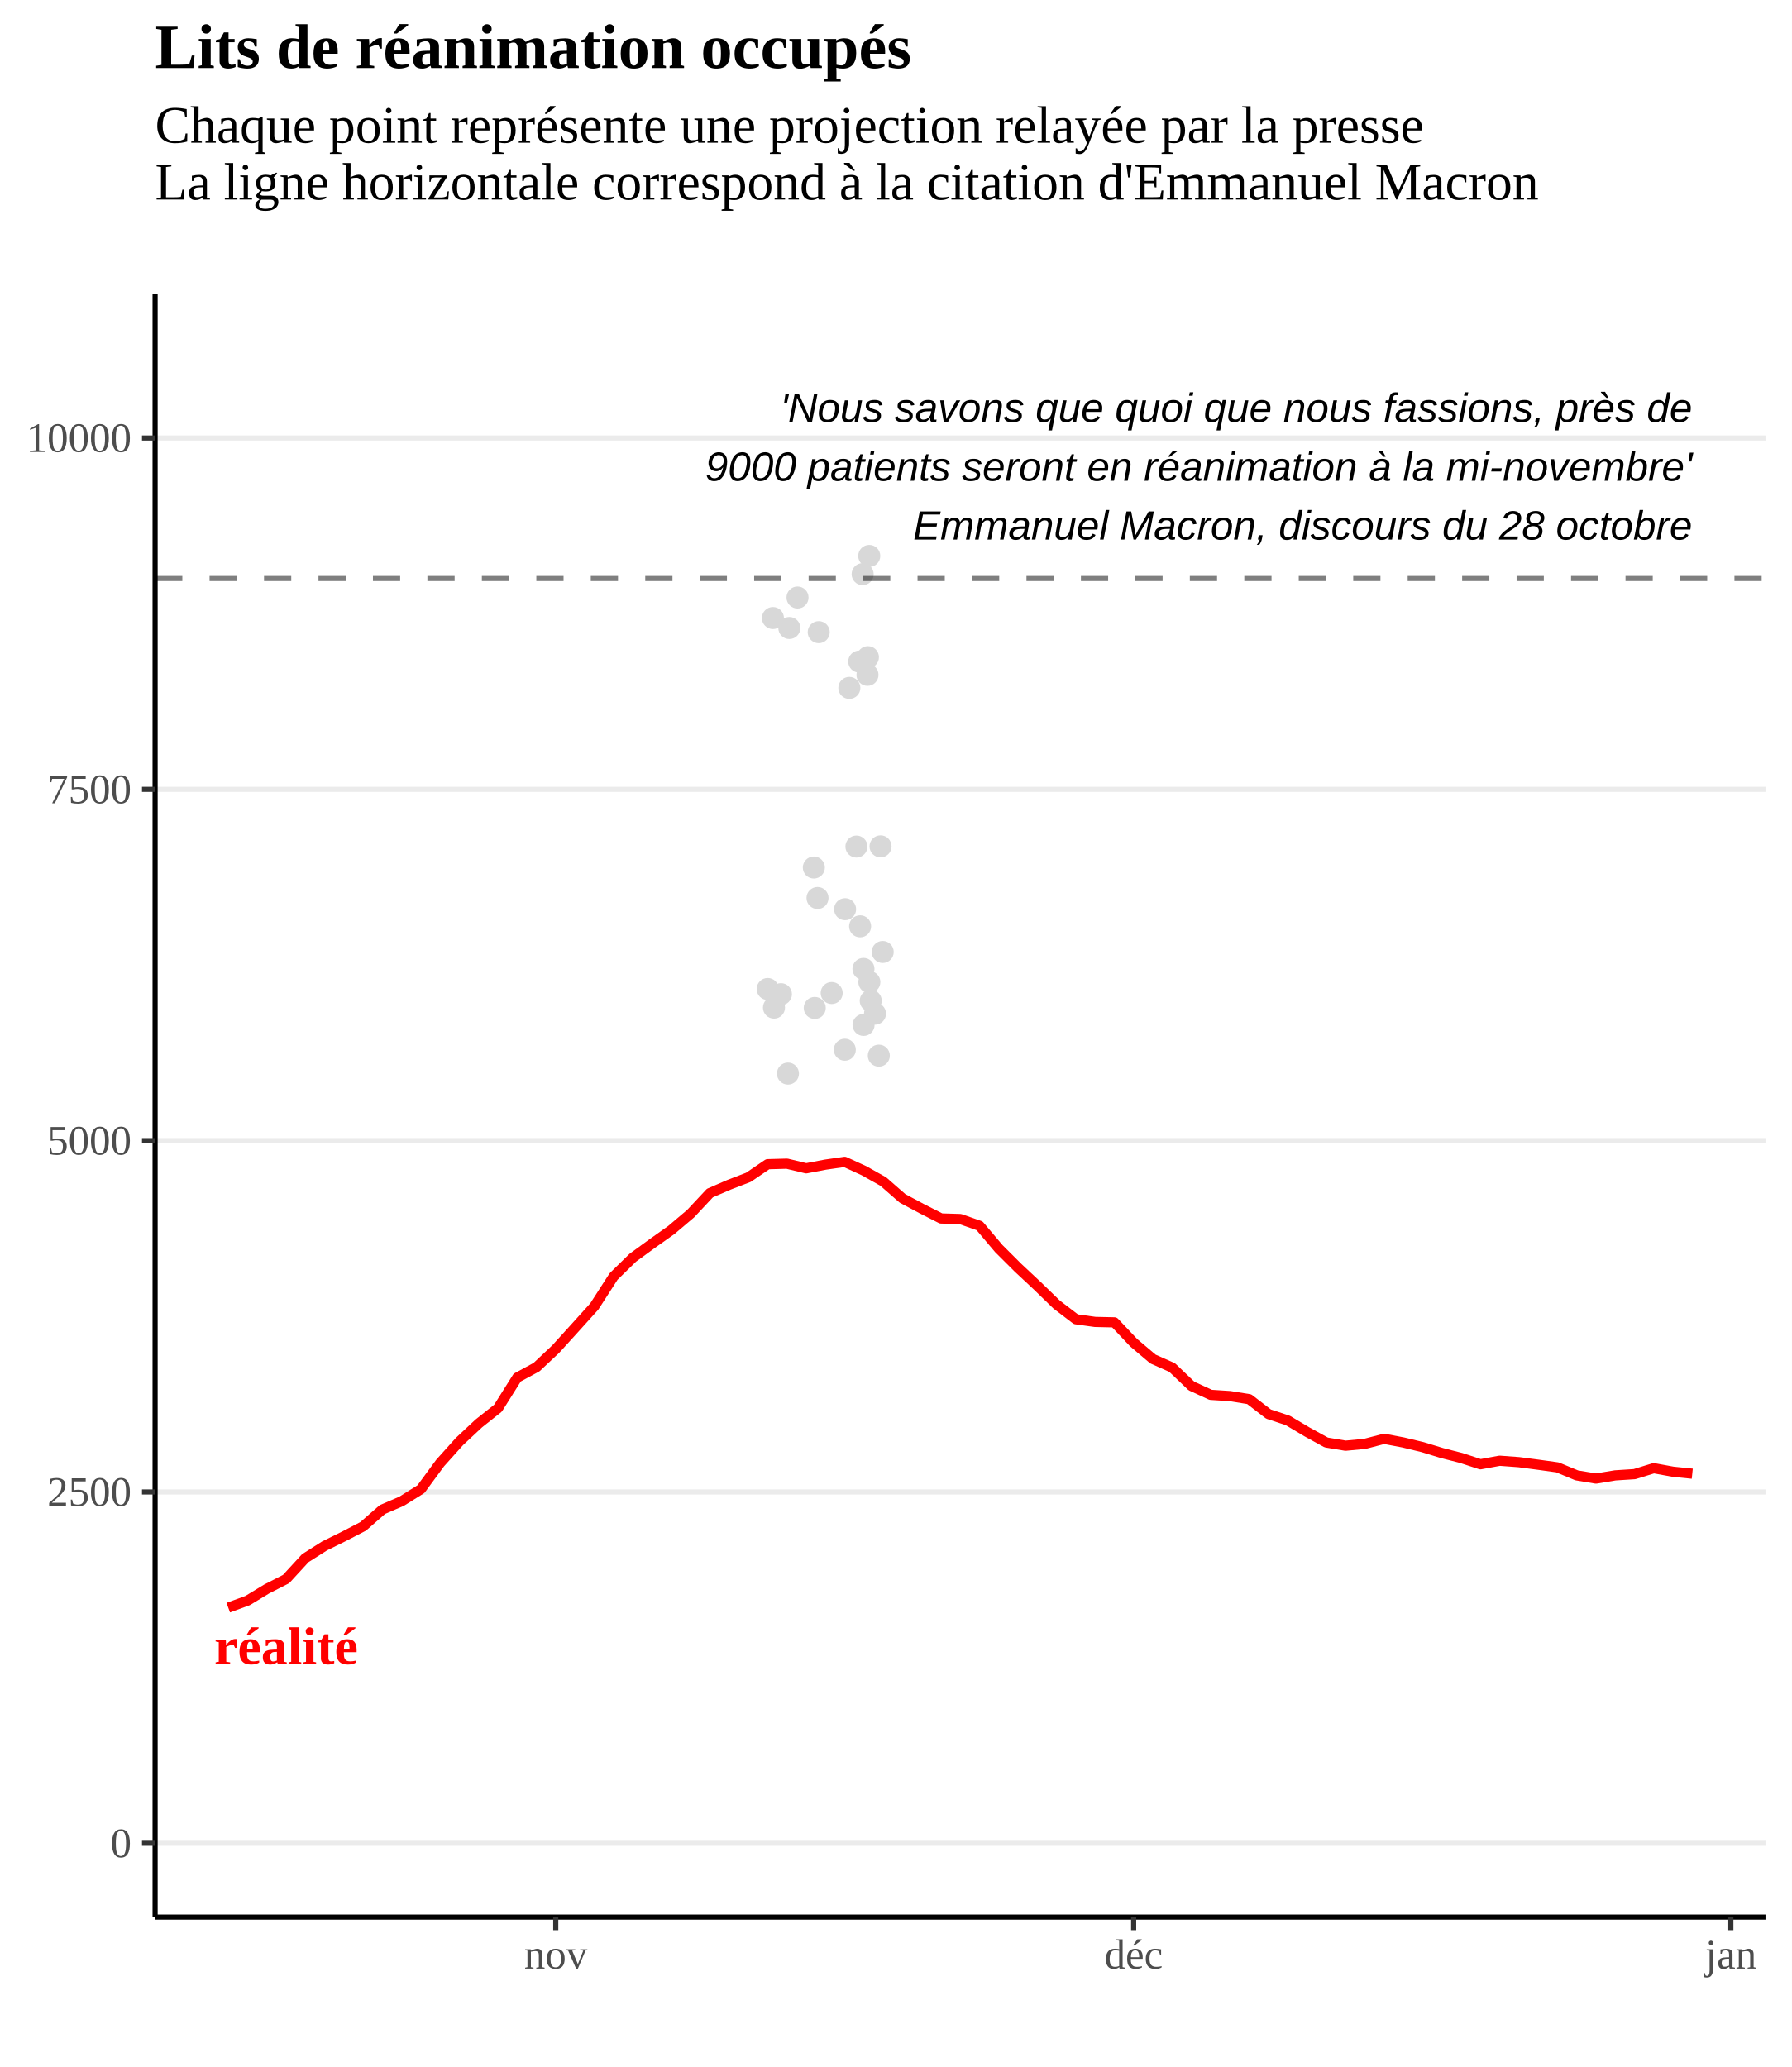
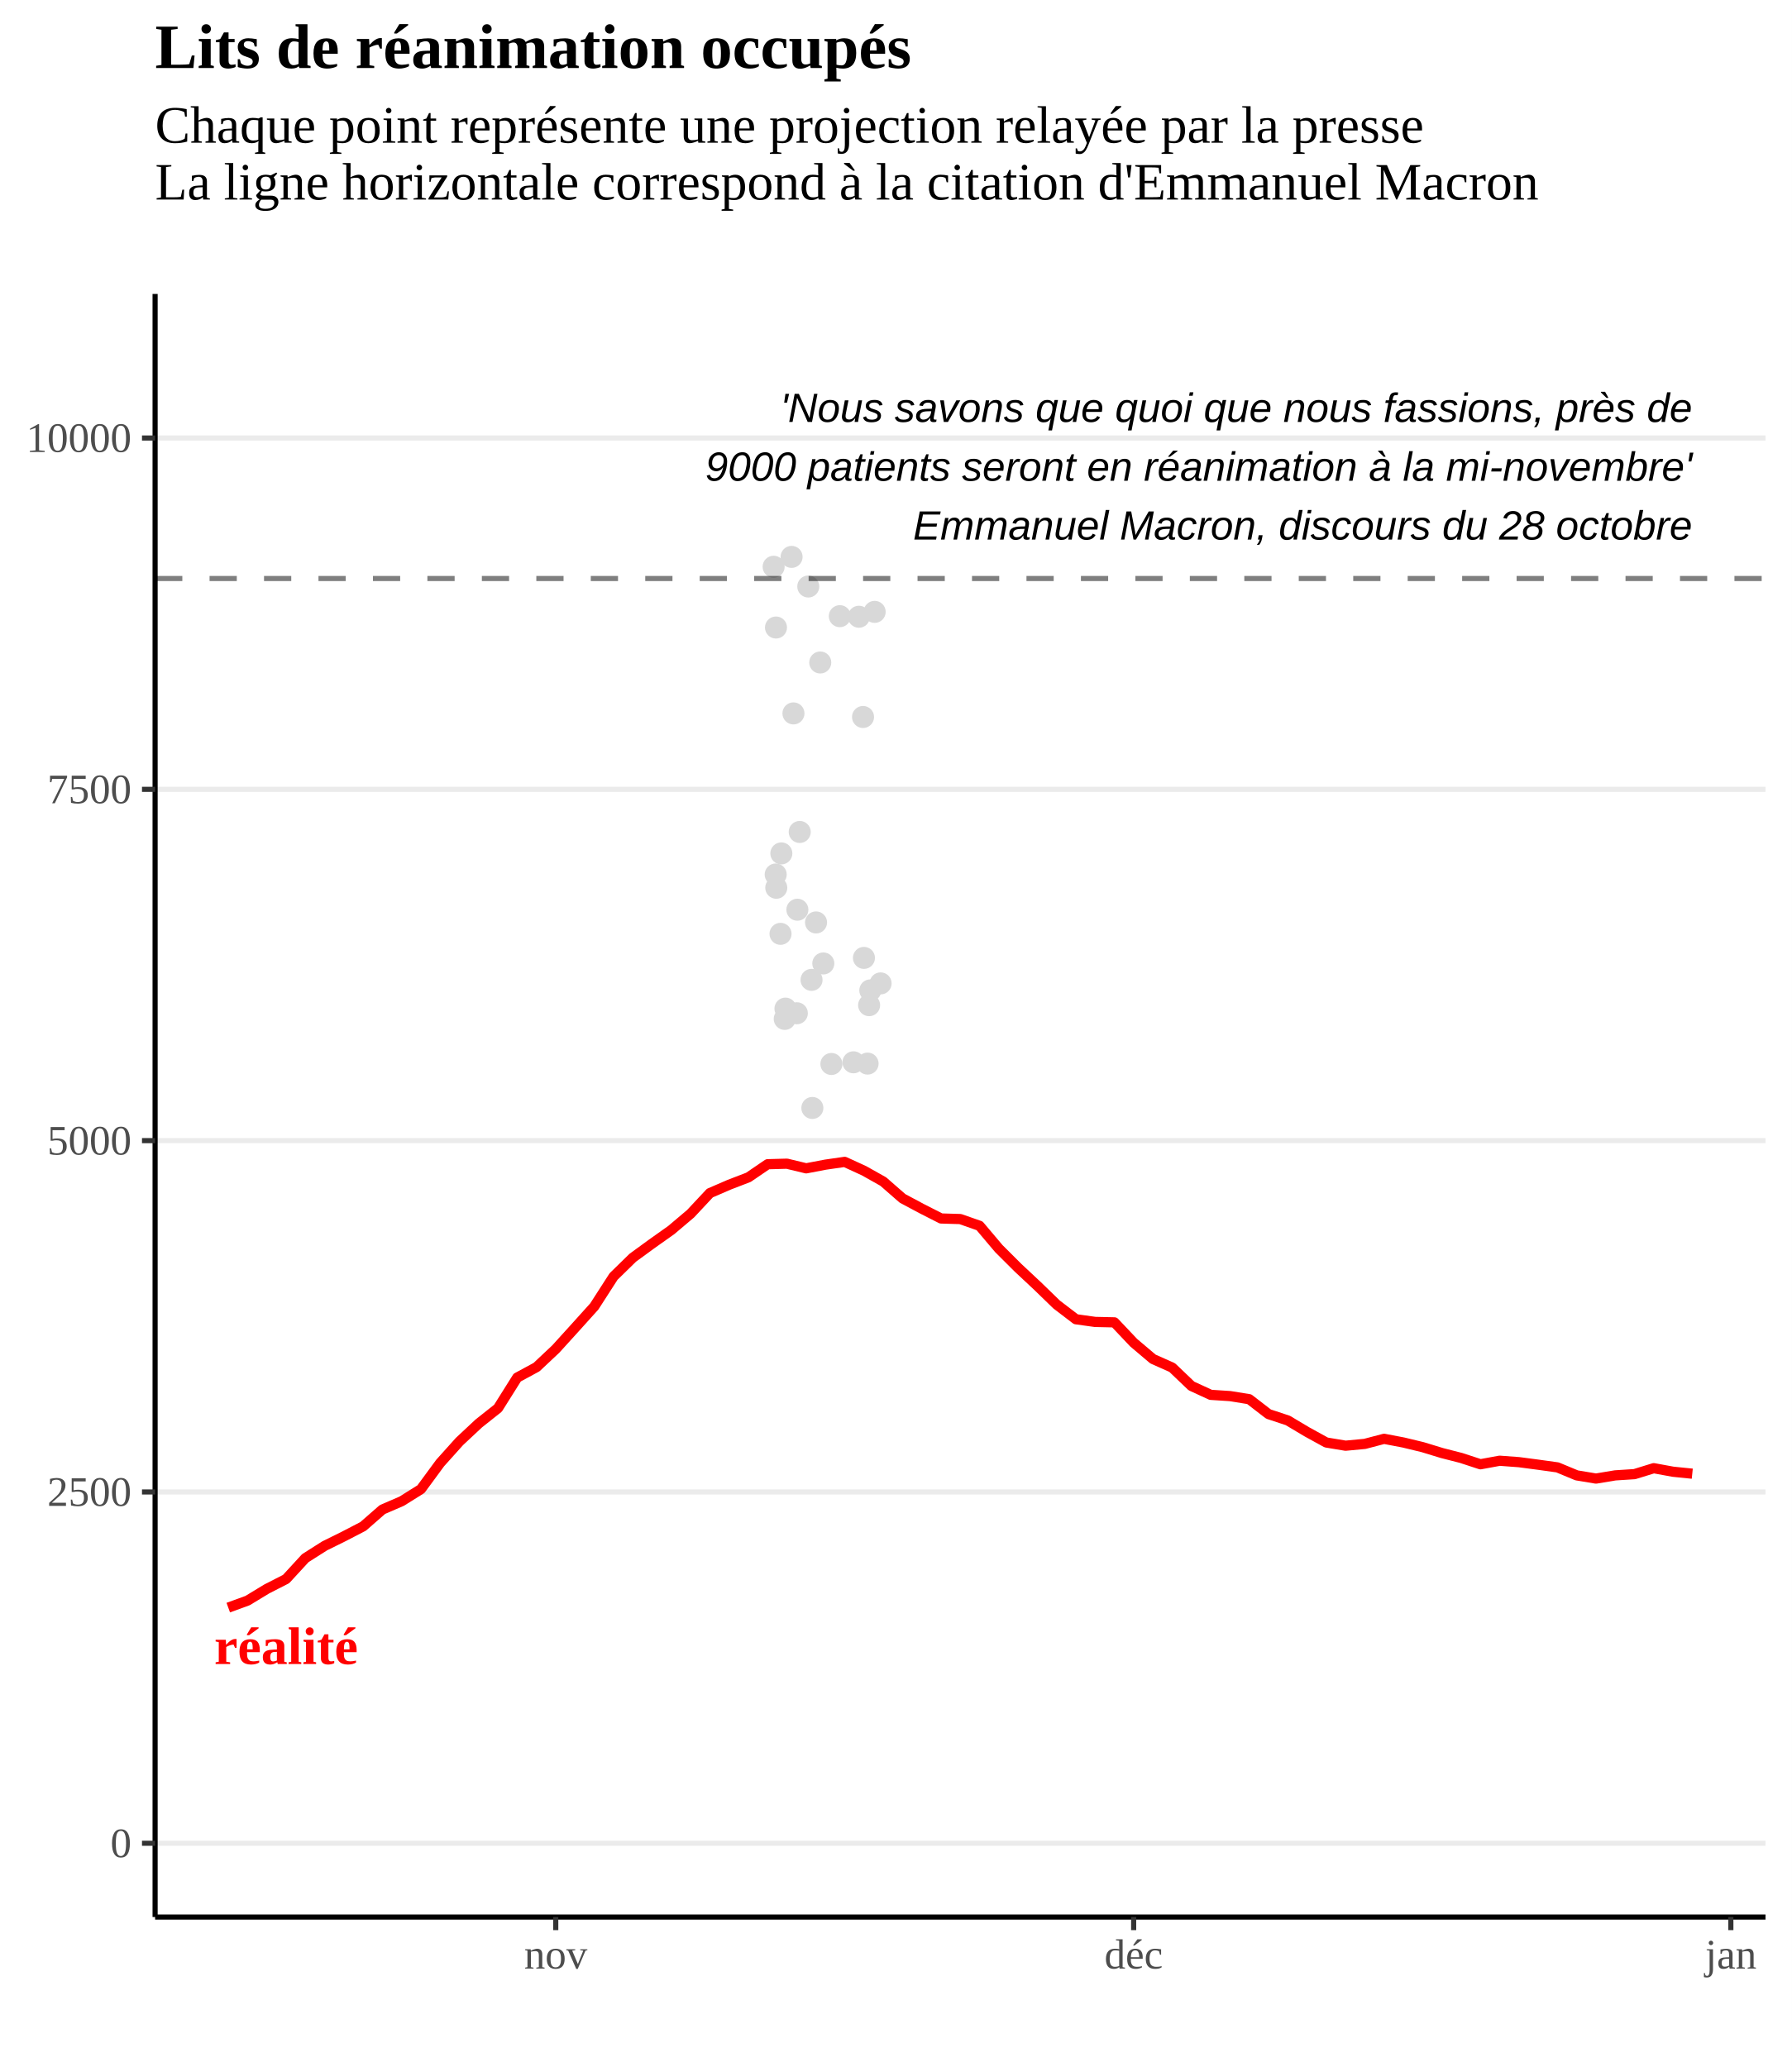
<svg xmlns="http://www.w3.org/2000/svg" class="svglite" width="374.40pt" height="432.00pt" viewBox="0 0 374.40 432.00">
  <defs>
    <style type="text/css">
    .svglite line, .svglite polyline, .svglite polygon, .svglite path, .svglite rect, .svglite circle {
      fill: none;
      stroke: #000000;
      stroke-linecap: round;
      stroke-linejoin: round;
      stroke-miterlimit: 10.00;
+     }
+     .svglite text {
+       white-space: pre;
    }
  </style>
  </defs>
  <rect width="100%" height="100%" style="stroke: none; fill: #FFFFFF;" />
  <defs>
    <clipPath id="cpMC4wMHwzNzQuNDB8MC4wMHw0MzIuMDA=">
      <rect x="0.00" y="0.00" width="374.40" height="432.00" />
    </clipPath>
  </defs>
  <g clip-path="url(#cpMC4wMHwzNzQuNDB8MC4wMHw0MzIuMDA=)">
    <rect x="0" y="0.00" width="374.40" height="432.00" style="stroke-width: 1.07; stroke: #FFFFFF; fill: #FFFFFF;" />
  </g>
  <defs>
    <clipPath id="cpMzIuNDF8MzY4LjkyfDYxLjQ0fDQwMC42Ng==">
      <rect x="32.41" y="61.44" width="336.51" height="339.22" />
    </clipPath>
  </defs>
  <g clip-path="url(#cpMzIuNDF8MzY4LjkyfDYxLjQ0fDQwMC42Ng==)">
    <rect x="32.41" y="61.44" width="336.51" height="339.22" style="stroke-width: 1.07; stroke: none; fill: #FFFFFF;" />
    <polyline points="32.41,385.24 368.92,385.24 " style="stroke-width: 1.07; stroke: #EBEBEB; stroke-linecap: butt;" />
    <polyline points="32.41,311.82 368.92,311.82 " style="stroke-width: 1.07; stroke: #EBEBEB; stroke-linecap: butt;" />
    <polyline points="32.41,238.39 368.92,238.39 " style="stroke-width: 1.07; stroke: #EBEBEB; stroke-linecap: butt;" />
    <polyline points="32.41,164.97 368.92,164.97 " style="stroke-width: 1.07; stroke: #EBEBEB; stroke-linecap: butt;" />
    <polyline points="32.41,91.54 368.92,91.54 " style="stroke-width: 1.07; stroke: #EBEBEB; stroke-linecap: butt;" />
-     <circle cx="180.45" cy="214.21" r="1.95" style="stroke-width: 0.71; stroke: #D8D8D8; fill: #D8D8D8;" />
-     <circle cx="164.94" cy="131.25" r="1.95" style="stroke-width: 0.71; stroke: #D8D8D8; fill: #D8D8D8;" />
-     <circle cx="181.66" cy="205.25" r="1.95" style="stroke-width: 0.71; stroke: #D8D8D8; fill: #D8D8D8;" />
-     <circle cx="176.53" cy="219.39" r="1.95" style="stroke-width: 0.71; stroke: #D8D8D8; fill: #D8D8D8;" />
-     <circle cx="163.18" cy="207.78" r="1.95" style="stroke-width: 0.71; stroke: #D8D8D8; fill: #D8D8D8;" />
-     <circle cx="161.51" cy="129.17" r="1.95" style="stroke-width: 0.71; stroke: #D8D8D8; fill: #D8D8D8;" />
-     <circle cx="183.64" cy="220.63" r="1.95" style="stroke-width: 0.71; stroke: #D8D8D8; fill: #D8D8D8;" />
-     <circle cx="164.65" cy="224.38" r="1.95" style="stroke-width: 0.71; stroke: #D8D8D8; fill: #D8D8D8;" />
-     <circle cx="173.79" cy="207.54" r="1.95" style="stroke-width: 0.71; stroke: #D8D8D8; fill: #D8D8D8;" />
-     <circle cx="176.59" cy="190.02" r="1.95" style="stroke-width: 0.71; stroke: #D8D8D8; fill: #D8D8D8;" />
-     <circle cx="184.45" cy="198.96" r="1.95" style="stroke-width: 0.71; stroke: #D8D8D8; fill: #D8D8D8;" />
-     <circle cx="178.96" cy="176.93" r="1.95" style="stroke-width: 0.71; stroke: #D8D8D8; fill: #D8D8D8;" />
-     <circle cx="179.55" cy="138.27" r="1.95" style="stroke-width: 0.71; stroke: #D8D8D8; fill: #D8D8D8;" />
-     <circle cx="177.48" cy="143.77" r="1.95" style="stroke-width: 0.71; stroke: #D8D8D8; fill: #D8D8D8;" />
-     <circle cx="181.64" cy="116.19" r="1.95" style="stroke-width: 0.71; stroke: #D8D8D8; fill: #D8D8D8;" />
-     <circle cx="181.95" cy="209.16" r="1.95" style="stroke-width: 0.71; stroke: #D8D8D8; fill: #D8D8D8;" />
-     <circle cx="170.25" cy="210.66" r="1.95" style="stroke-width: 0.71; stroke: #D8D8D8; fill: #D8D8D8;" />
-     <circle cx="170.83" cy="187.68" r="1.95" style="stroke-width: 0.71; stroke: #D8D8D8; fill: #D8D8D8;" />
-     <circle cx="161.73" cy="210.59" r="1.95" style="stroke-width: 0.71; stroke: #D8D8D8; fill: #D8D8D8;" />
-     <circle cx="171.08" cy="132.12" r="1.95" style="stroke-width: 0.71; stroke: #D8D8D8; fill: #D8D8D8;" />
-     <circle cx="160.42" cy="206.70" r="1.95" style="stroke-width: 0.71; stroke: #D8D8D8; fill: #D8D8D8;" />
-     <circle cx="179.73" cy="193.60" r="1.95" style="stroke-width: 0.71; stroke: #D8D8D8; fill: #D8D8D8;" />
-     <circle cx="180.43" cy="202.50" r="1.95" style="stroke-width: 0.71; stroke: #D8D8D8; fill: #D8D8D8;" />
-     <circle cx="184.00" cy="176.89" r="1.95" style="stroke-width: 0.71; stroke: #D8D8D8; fill: #D8D8D8;" />
-     <circle cx="181.36" cy="137.35" r="1.95" style="stroke-width: 0.71; stroke: #D8D8D8; fill: #D8D8D8;" />
-     <circle cx="181.27" cy="141.04" r="1.95" style="stroke-width: 0.71; stroke: #D8D8D8; fill: #D8D8D8;" />
-     <circle cx="180.26" cy="120.00" r="1.95" style="stroke-width: 0.71; stroke: #D8D8D8; fill: #D8D8D8;" />
-     <circle cx="182.84" cy="211.86" r="1.95" style="stroke-width: 0.71; stroke: #D8D8D8; fill: #D8D8D8;" />
-     <circle cx="170.06" cy="181.31" r="1.95" style="stroke-width: 0.71; stroke: #D8D8D8; fill: #D8D8D8;" />
-     <circle cx="166.65" cy="124.88" r="1.95" style="stroke-width: 0.71; stroke: #D8D8D8; fill: #D8D8D8;" />
+     <circle cx="173.73" cy="222.37" r="1.95" style="stroke-width: 0.71; stroke: #D8D8D8; fill: #D8D8D8;" />
+     <circle cx="162.15" cy="131.15" r="1.95" style="stroke-width: 0.71; stroke: #D8D8D8; fill: #D8D8D8;" />
+     <circle cx="181.61" cy="210.08" r="1.95" style="stroke-width: 0.71; stroke: #D8D8D8; fill: #D8D8D8;" />
+     <circle cx="178.34" cy="222.02" r="1.95" style="stroke-width: 0.71; stroke: #D8D8D8; fill: #D8D8D8;" />
+     <circle cx="180.53" cy="200.20" r="1.95" style="stroke-width: 0.71; stroke: #D8D8D8; fill: #D8D8D8;" />
+     <circle cx="175.49" cy="128.78" r="1.95" style="stroke-width: 0.71; stroke: #D8D8D8; fill: #D8D8D8;" />
+     <circle cx="181.29" cy="222.29" r="1.95" style="stroke-width: 0.71; stroke: #D8D8D8; fill: #D8D8D8;" />
+     <circle cx="169.75" cy="231.56" r="1.95" style="stroke-width: 0.71; stroke: #D8D8D8; fill: #D8D8D8;" />
+     <circle cx="181.86" cy="206.99" r="1.95" style="stroke-width: 0.71; stroke: #D8D8D8; fill: #D8D8D8;" />
+     <circle cx="166.62" cy="190.13" r="1.95" style="stroke-width: 0.71; stroke: #D8D8D8; fill: #D8D8D8;" />
+     <circle cx="172.04" cy="201.36" r="1.95" style="stroke-width: 0.71; stroke: #D8D8D8; fill: #D8D8D8;" />
+     <circle cx="162.09" cy="182.77" r="1.95" style="stroke-width: 0.71; stroke: #D8D8D8; fill: #D8D8D8;" />
+     <circle cx="182.77" cy="127.88" r="1.95" style="stroke-width: 0.71; stroke: #D8D8D8; fill: #D8D8D8;" />
+     <circle cx="180.34" cy="149.85" r="1.95" style="stroke-width: 0.71; stroke: #D8D8D8; fill: #D8D8D8;" />
+     <circle cx="165.41" cy="116.39" r="1.95" style="stroke-width: 0.71; stroke: #D8D8D8; fill: #D8D8D8;" />
+     <circle cx="169.58" cy="204.79" r="1.95" style="stroke-width: 0.71; stroke: #D8D8D8; fill: #D8D8D8;" />
+     <circle cx="163.98" cy="212.95" r="1.95" style="stroke-width: 0.71; stroke: #D8D8D8; fill: #D8D8D8;" />
+     <circle cx="170.52" cy="192.79" r="1.95" style="stroke-width: 0.71; stroke: #D8D8D8; fill: #D8D8D8;" />
+     <circle cx="166.51" cy="211.77" r="1.95" style="stroke-width: 0.71; stroke: #D8D8D8; fill: #D8D8D8;" />
+     <circle cx="171.40" cy="138.46" r="1.95" style="stroke-width: 0.71; stroke: #D8D8D8; fill: #D8D8D8;" />
+     <circle cx="184.01" cy="205.53" r="1.95" style="stroke-width: 0.71; stroke: #D8D8D8; fill: #D8D8D8;" />
+     <circle cx="162.21" cy="185.54" r="1.95" style="stroke-width: 0.71; stroke: #D8D8D8; fill: #D8D8D8;" />
+     <circle cx="163.10" cy="195.17" r="1.95" style="stroke-width: 0.71; stroke: #D8D8D8; fill: #D8D8D8;" />
+     <circle cx="163.27" cy="178.36" r="1.95" style="stroke-width: 0.71; stroke: #D8D8D8; fill: #D8D8D8;" />
+     <circle cx="179.48" cy="128.90" r="1.95" style="stroke-width: 0.71; stroke: #D8D8D8; fill: #D8D8D8;" />
+     <circle cx="165.80" cy="149.10" r="1.95" style="stroke-width: 0.71; stroke: #D8D8D8; fill: #D8D8D8;" />
+     <circle cx="168.90" cy="122.58" r="1.95" style="stroke-width: 0.71; stroke: #D8D8D8; fill: #D8D8D8;" />
+     <circle cx="164.13" cy="210.80" r="1.95" style="stroke-width: 0.71; stroke: #D8D8D8; fill: #D8D8D8;" />
+     <circle cx="167.11" cy="173.88" r="1.95" style="stroke-width: 0.71; stroke: #D8D8D8; fill: #D8D8D8;" />
+     <circle cx="161.66" cy="118.45" r="1.95" style="stroke-width: 0.71; stroke: #D8D8D8; fill: #D8D8D8;" />
    <polyline points="47.70,335.99 51.73,334.52 55.75,332.08 59.78,330.02 63.80,325.65 67.83,323.09 71.85,321.10 75.88,319.01 79.91,315.49 83.93,313.75 87.96,311.23 91.98,305.76 96.01,301.27 100.03,297.51 104.06,294.31 108.08,287.91 112.11,285.73 116.13,281.95 120.16,277.51 124.18,273.05 128.21,266.79 132.23,262.86 136.26,259.92 140.28,257.07 144.31,253.66 148.34,249.35 152.36,247.61 156.39,246.06 160.41,243.32 164.44,243.21 168.46,244.18 172.49,243.41 176.51,242.83 180.54,244.68 184.56,246.94 188.59,250.46 192.61,252.61 196.64,254.66 200.66,254.78 204.69,256.19 208.71,260.95 212.74,264.97 216.76,268.73 220.79,272.64 224.82,275.72 228.84,276.28 232.87,276.37 236.89,280.62 240.92,284.03 244.94,285.82 248.97,289.67 252.99,291.52 257.02,291.78 261.04,292.43 265.07,295.54 269.09,296.87 273.12,299.27 277.14,301.48 281.17,302.15 285.19,301.77 289.22,300.71 293.25,301.48 297.27,302.45 301.30,303.68 305.32,304.71 309.35,306.03 313.37,305.29 317.40,305.59 321.42,306.12 325.45,306.68 329.47,308.35 333.50,309.02 337.52,308.35 341.55,308.09 345.57,306.85 349.60,307.59 353.62,308.00 " style="stroke-width: 2.13; stroke: #FF0000; stroke-linecap: butt;" />
    <line x1="32.41" y1="120.91" x2="368.92" y2="120.91" style="stroke-width: 1.07; stroke: #000000; stroke-opacity: 0.50; stroke-dasharray: 5.69,5.69; stroke-linecap: butt;" />
-     <text x="59.78" y="347.78" text-anchor="middle" style="font-size: 11.04px; font-weight: bold; fill: #FF0000; font-family: Times New Roman;" textLength="30.01px" lengthAdjust="spacingAndGlyphs">réalité</text>
-     <text x="353.62" y="88.18" text-anchor="end" style="font-size: 8.54px; font-style: italic; font-family: Arial;" textLength="192.72px" lengthAdjust="spacingAndGlyphs">'Nous savons que quoi que nous fassions, près de </text>
-     <text x="353.62" y="100.48" text-anchor="end" style="font-size: 8.54px; font-style: italic; font-family: Arial;" textLength="206.00px" lengthAdjust="spacingAndGlyphs">9000 patients seront en réanimation à la mi-novembre'</text>
-     <text x="353.62" y="112.77" text-anchor="end" style="font-size: 8.54px; font-style: italic; font-family: Arial;" textLength="188.68px" lengthAdjust="spacingAndGlyphs">           Emmanuel Macron, discours du 28 octobre</text>
+     <text x="59.78" y="347.78" text-anchor="middle" style="font-size: 11.04px; font-weight: bold;fill: #FF0000; font-family: &quot;Times New Roman&quot;;" textLength="30.01px" lengthAdjust="spacingAndGlyphs">réalité</text>
+     <text x="353.62" y="88.18" text-anchor="end" style="font-size: 8.54px; font-style: italic; font-family: &quot;Arial&quot;;" textLength="192.72px" lengthAdjust="spacingAndGlyphs">'Nous savons que quoi que nous fassions, près de </text>
+     <text x="353.62" y="100.48" text-anchor="end" style="font-size: 8.54px; font-style: italic; font-family: &quot;Arial&quot;;" textLength="206.00px" lengthAdjust="spacingAndGlyphs">9000 patients seront en réanimation à la mi-novembre'</text>
+     <text x="353.62" y="112.77" text-anchor="end" style="font-size: 8.54px; font-style: italic; font-family: &quot;Arial&quot;;" textLength="188.68px" lengthAdjust="spacingAndGlyphs">           Emmanuel Macron, discours du 28 octobre</text>
  </g>
  <g clip-path="url(#cpMC4wMHwzNzQuNDB8MC4wMHw0MzIuMDA=)">
    <polyline points="32.41,400.66 32.41,61.44 " style="stroke-width: 1.07; stroke-linecap: butt;" />
-     <text x="27.48" y="388.16" text-anchor="end" style="font-size: 8.80px; fill: #4D4D4D; font-family: Times New Roman;" textLength="4.40px" lengthAdjust="spacingAndGlyphs">0</text>
-     <text x="27.48" y="314.73" text-anchor="end" style="font-size: 8.80px; fill: #4D4D4D; font-family: Times New Roman;" textLength="17.60px" lengthAdjust="spacingAndGlyphs">2500</text>
-     <text x="27.48" y="241.31" text-anchor="end" style="font-size: 8.80px; fill: #4D4D4D; font-family: Times New Roman;" textLength="17.60px" lengthAdjust="spacingAndGlyphs">5000</text>
-     <text x="27.48" y="167.88" text-anchor="end" style="font-size: 8.80px; fill: #4D4D4D; font-family: Times New Roman;" textLength="17.60px" lengthAdjust="spacingAndGlyphs">7500</text>
-     <text x="27.48" y="94.46" text-anchor="end" style="font-size: 8.80px; fill: #4D4D4D; font-family: Times New Roman;" textLength="22.00px" lengthAdjust="spacingAndGlyphs">10000</text>
+     <text x="27.48" y="388.16" text-anchor="end" style="font-size: 8.80px;fill: #4D4D4D; font-family: &quot;Times New Roman&quot;;" textLength="4.40px" lengthAdjust="spacingAndGlyphs">0</text>
+     <text x="27.48" y="314.73" text-anchor="end" style="font-size: 8.80px;fill: #4D4D4D; font-family: &quot;Times New Roman&quot;;" textLength="17.60px" lengthAdjust="spacingAndGlyphs">2500</text>
+     <text x="27.48" y="241.31" text-anchor="end" style="font-size: 8.80px;fill: #4D4D4D; font-family: &quot;Times New Roman&quot;;" textLength="17.60px" lengthAdjust="spacingAndGlyphs">5000</text>
+     <text x="27.48" y="167.88" text-anchor="end" style="font-size: 8.80px;fill: #4D4D4D; font-family: &quot;Times New Roman&quot;;" textLength="17.60px" lengthAdjust="spacingAndGlyphs">7500</text>
+     <text x="27.48" y="94.46" text-anchor="end" style="font-size: 8.80px;fill: #4D4D4D; font-family: &quot;Times New Roman&quot;;" textLength="22.00px" lengthAdjust="spacingAndGlyphs">10000</text>
    <polyline points="29.67,385.24 32.41,385.24 " style="stroke-width: 1.07; stroke: #333333; stroke-linecap: butt;" />
    <polyline points="29.67,311.82 32.41,311.82 " style="stroke-width: 1.07; stroke: #333333; stroke-linecap: butt;" />
    <polyline points="29.67,238.39 32.41,238.39 " style="stroke-width: 1.07; stroke: #333333; stroke-linecap: butt;" />
    <polyline points="29.67,164.97 32.41,164.97 " style="stroke-width: 1.07; stroke: #333333; stroke-linecap: butt;" />
    <polyline points="29.67,91.54 32.41,91.54 " style="stroke-width: 1.07; stroke: #333333; stroke-linecap: butt;" />
    <polyline points="32.41,400.66 368.92,400.66 " style="stroke-width: 1.07; stroke-linecap: butt;" />
    <polyline points="116.13,403.40 116.13,400.66 " style="stroke-width: 1.07; stroke: #333333; stroke-linecap: butt;" />
    <polyline points="236.89,403.40 236.89,400.66 " style="stroke-width: 1.07; stroke: #333333; stroke-linecap: butt;" />
    <polyline points="361.68,403.40 361.68,400.66 " style="stroke-width: 1.07; stroke: #333333; stroke-linecap: butt;" />
-     <text x="116.13" y="411.42" text-anchor="middle" style="font-size: 8.80px; fill: #4D4D4D; font-family: Times New Roman;" textLength="13.20px" lengthAdjust="spacingAndGlyphs">nov</text>
-     <text x="236.89" y="411.42" text-anchor="middle" style="font-size: 8.80px; fill: #4D4D4D; font-family: Times New Roman;" textLength="12.20px" lengthAdjust="spacingAndGlyphs">déc</text>
-     <text x="361.68" y="411.42" text-anchor="middle" style="font-size: 8.80px; fill: #4D4D4D; font-family: Times New Roman;" textLength="10.75px" lengthAdjust="spacingAndGlyphs">jan</text>
-     <text x="32.41" y="29.82" style="font-size: 11.00px; font-family: Times New Roman;" textLength="267.91px" lengthAdjust="spacingAndGlyphs">Chaque point représente une projection relayée par la presse </text>
-     <text x="32.41" y="41.70" style="font-size: 11.00px; font-family: Times New Roman;" textLength="289.17px" lengthAdjust="spacingAndGlyphs">La ligne horizontale correspond à la citation d'Emmanuel Macron</text>
-     <text x="32.41" y="53.58" style="font-size: 11.00px; font-family: Times New Roman;" textLength="0.00px" lengthAdjust="spacingAndGlyphs" />
-     <text x="32.41" y="14.21" style="font-size: 13.20px; font-weight: bold; font-family: Times New Roman;" textLength="157.91px" lengthAdjust="spacingAndGlyphs">Lits de réanimation occupés</text>
+     <text x="116.13" y="411.42" text-anchor="middle" style="font-size: 8.80px;fill: #4D4D4D; font-family: &quot;Times New Roman&quot;;" textLength="13.20px" lengthAdjust="spacingAndGlyphs">nov</text>
+     <text x="236.89" y="411.42" text-anchor="middle" style="font-size: 8.80px;fill: #4D4D4D; font-family: &quot;Times New Roman&quot;;" textLength="12.20px" lengthAdjust="spacingAndGlyphs">déc</text>
+     <text x="361.68" y="411.42" text-anchor="middle" style="font-size: 8.80px;fill: #4D4D4D; font-family: &quot;Times New Roman&quot;;" textLength="10.75px" lengthAdjust="spacingAndGlyphs">jan</text>
+     <text x="32.41" y="29.82" style="font-size: 11.00px; font-family: &quot;Times New Roman&quot;;" textLength="267.91px" lengthAdjust="spacingAndGlyphs">Chaque point représente une projection relayée par la presse </text>
+     <text x="32.41" y="41.70" style="font-size: 11.00px; font-family: &quot;Times New Roman&quot;;" textLength="289.17px" lengthAdjust="spacingAndGlyphs">La ligne horizontale correspond à la citation d'Emmanuel Macron</text>
+     <text x="32.41" y="53.58" style="font-size: 11.00px; font-family: &quot;Times New Roman&quot;;" textLength="0.00px" lengthAdjust="spacingAndGlyphs" />
+     <text x="32.41" y="14.21" style="font-size: 13.20px; font-weight: bold; font-family: &quot;Times New Roman&quot;;" textLength="157.91px" lengthAdjust="spacingAndGlyphs">Lits de réanimation occupés</text>
  </g>
</svg>
